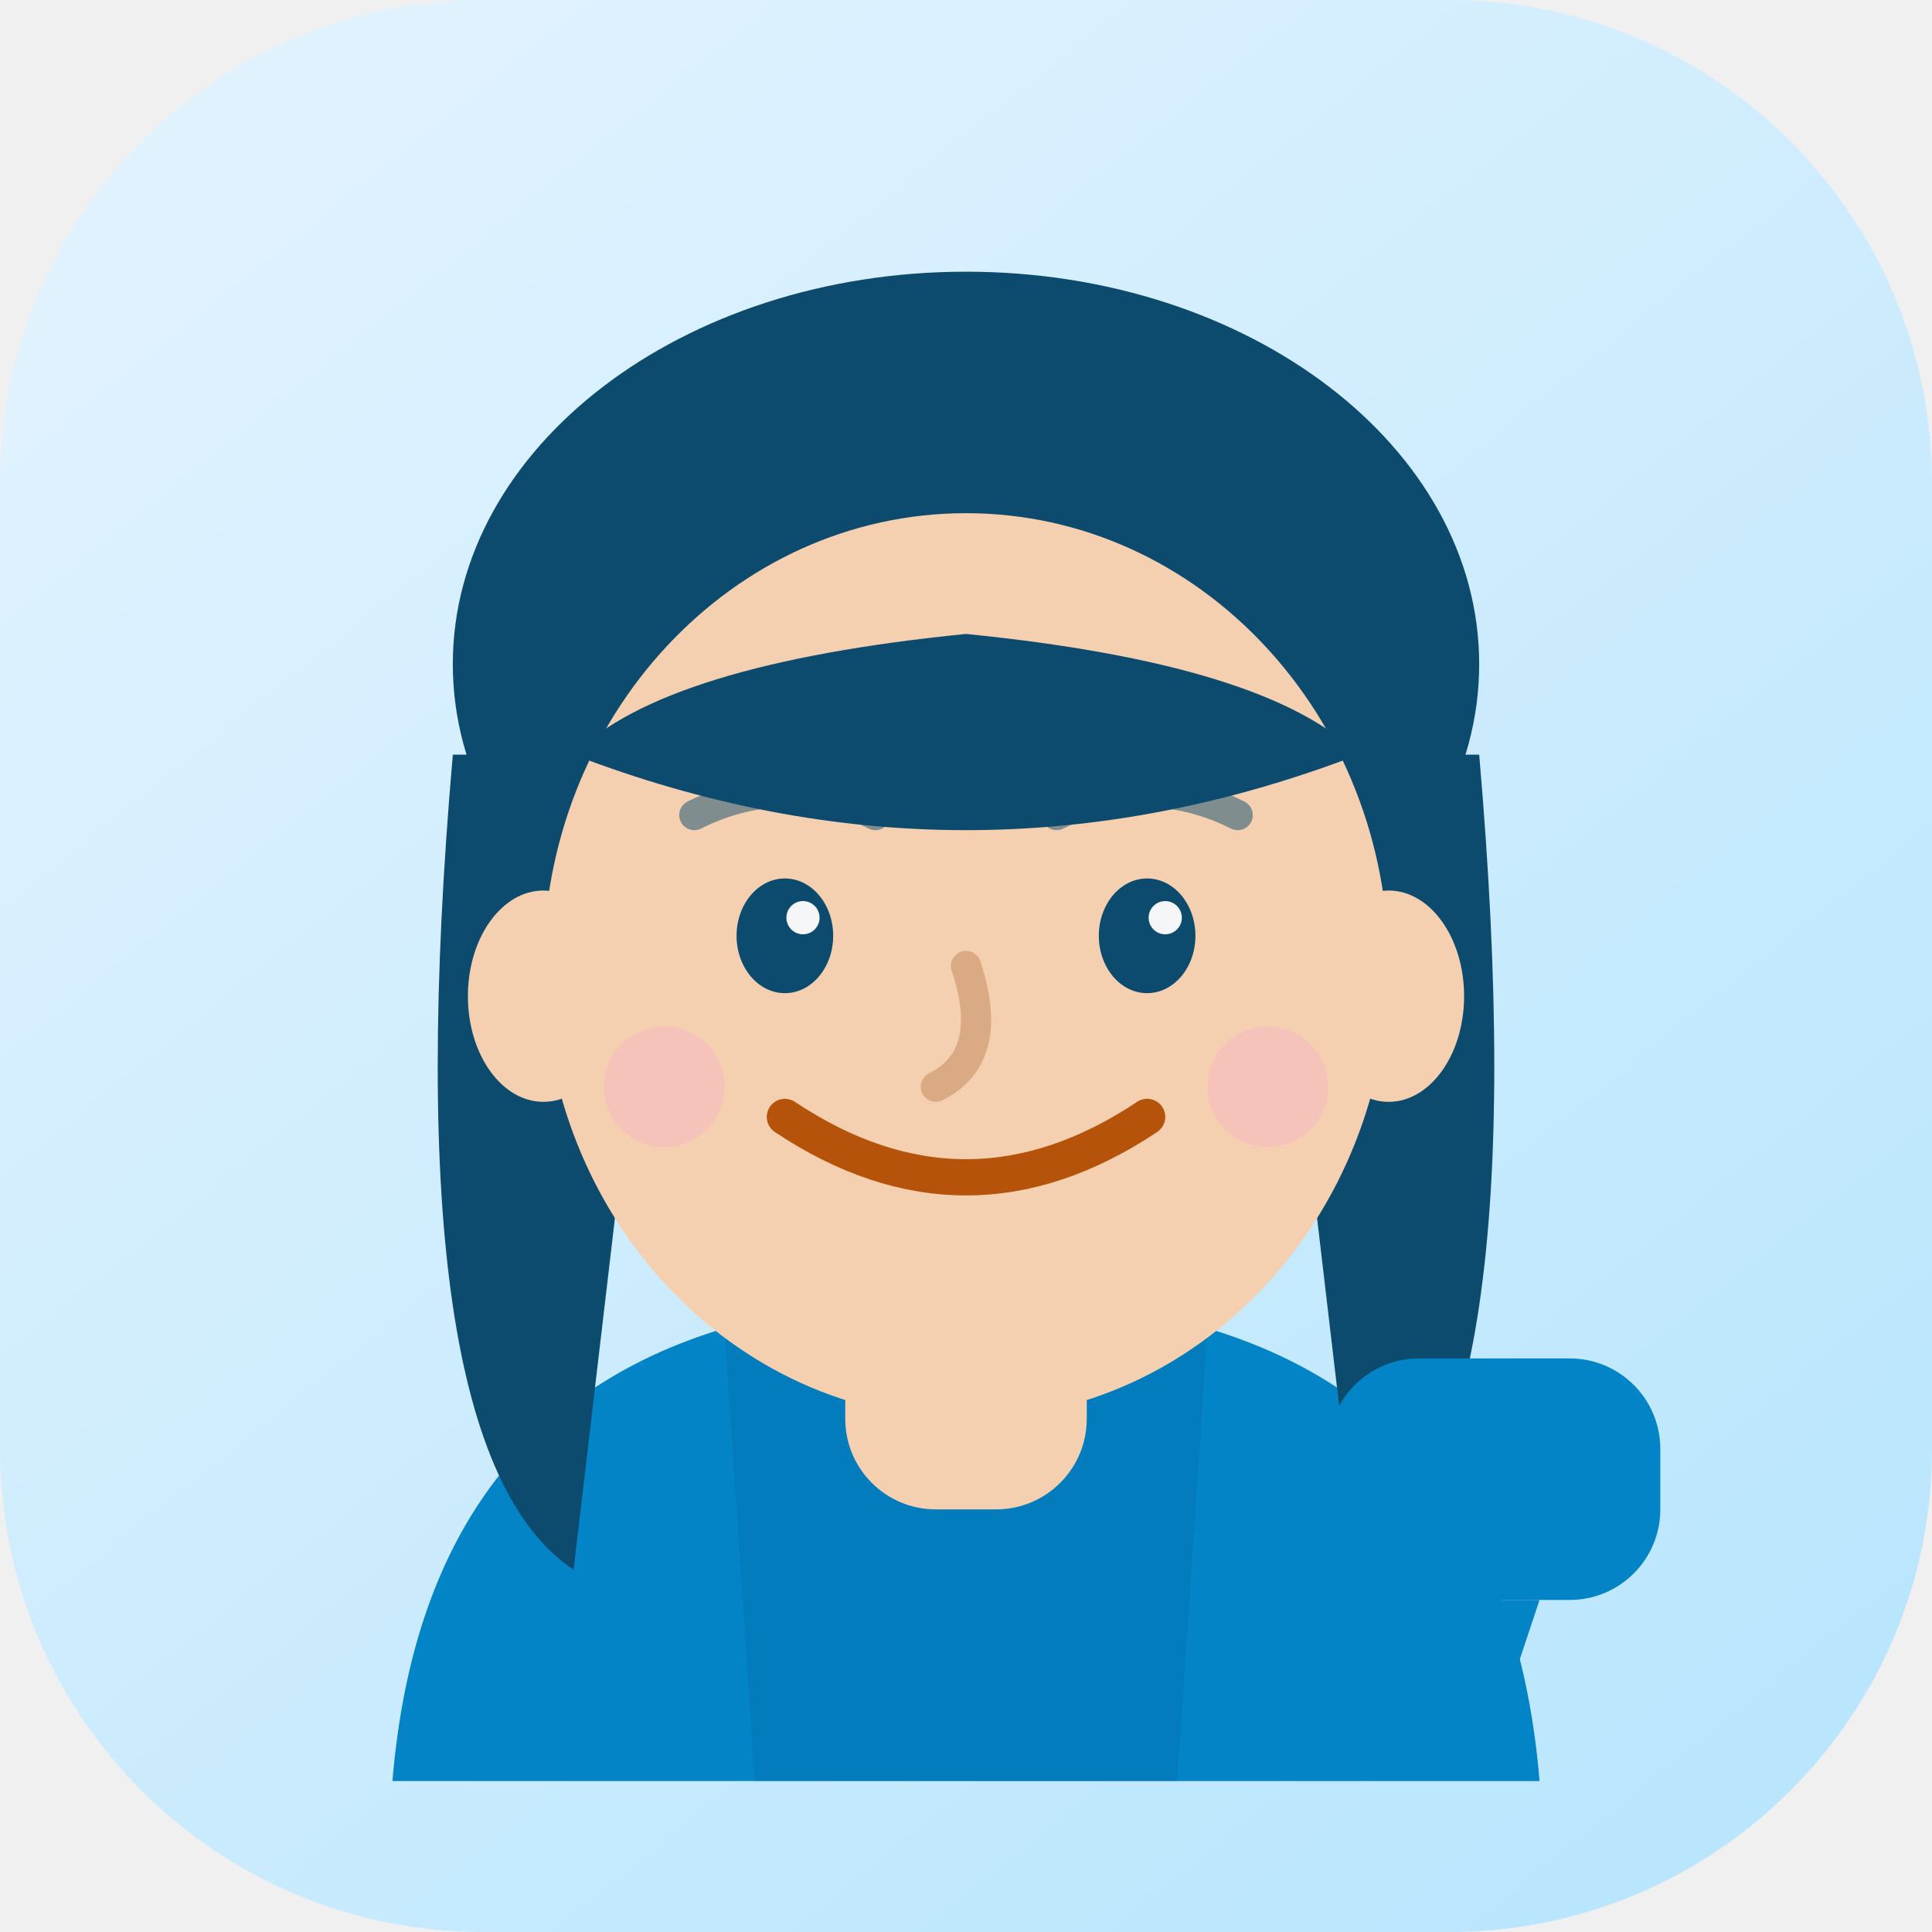
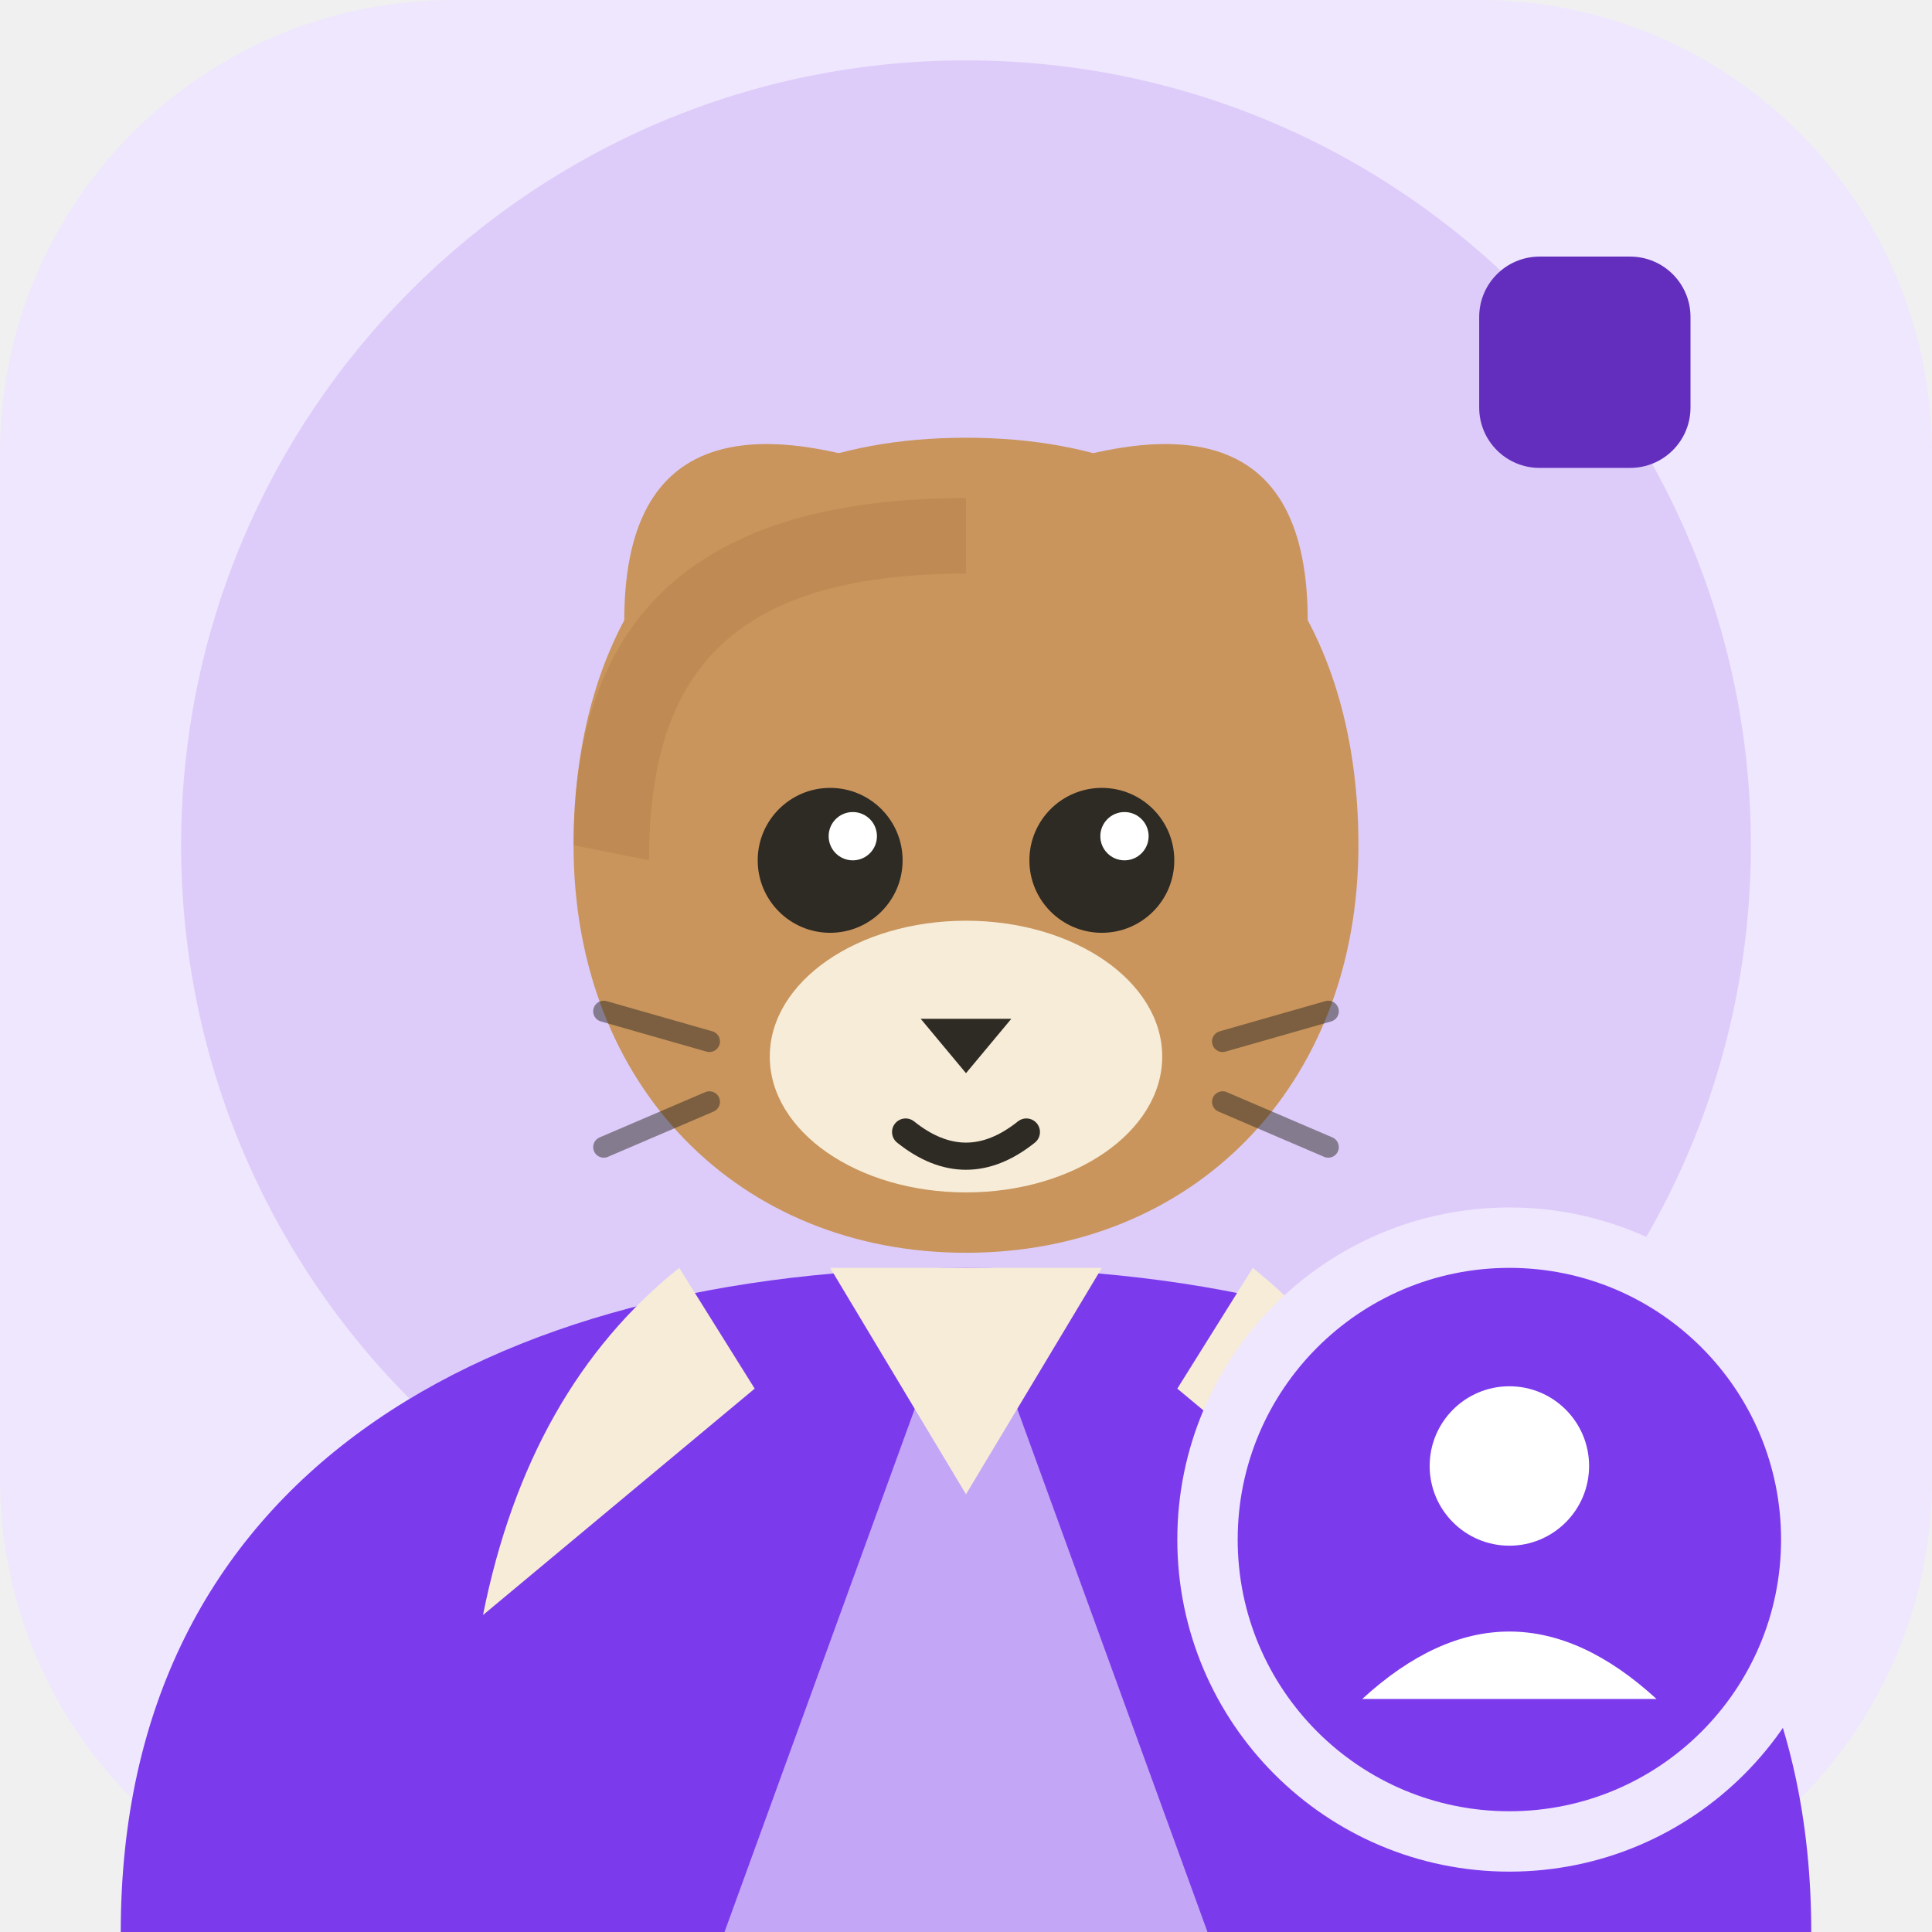
- <svg xmlns="http://www.w3.org/2000/svg" viewBox="0 0 128 128" role="img" aria-label="scene-hr">
-   <defs>
-     <linearGradient id="bg-scene-hr" x1="20" y1="8" x2="110" y2="120" gradientUnits="userSpaceOnUse">
-       <stop stop-color="#E0F2FE" />
-       <stop offset="1" stop-color="#BAE6FD" />
-     </linearGradient>
-   </defs>
-   <rect width="128" height="128" rx="32" fill="url(#bg-scene-hr)" />
-   <path d="M26 118 Q28 94 48 88 Q64 84 80 88 Q100 94 102 118 Z" fill="#0284C7" />
-   <path d="M48 88 Q64 96 80 88 L78 118 H50 Z" fill="#0369A1" opacity="0.28" />
-   <ellipse cx="64" cy="44" rx="34" ry="26" fill="#0C4A6E" />
-   <path d="M30 50 Q26 96 38 104 L42 70 Q64 78 86 70 L90 104 Q102 96 98 50 Z" fill="#0C4A6E" />
-   <rect x="56" y="86" width="16" height="14" rx="6" fill="#F5D0B0" />
-   <ellipse cx="64" cy="64" rx="28" ry="30" fill="#F5D0B0" />
-   <ellipse cx="36" cy="66" rx="5" ry="7" fill="#F5D0B0" />
-   <ellipse cx="92" cy="66" rx="5" ry="7" fill="#F5D0B0" />
-   <path d="M38 50 Q64 60 90 50 Q84 44 64 42 Q44 44 38 50Z" fill="#0C4A6E" />
-   <ellipse cx="52" cy="62" rx="3.2" ry="3.8" fill="#0C4A6E" />
-   <ellipse cx="76" cy="62" rx="3.2" ry="3.8" fill="#0C4A6E" />
-   <circle cx="53.2" cy="60.8" r="1.1" fill="#fff" opacity="0.95" />
-   <circle cx="77.2" cy="60.8" r="1.1" fill="#fff" opacity="0.95" />
-   <path d="M46 54 Q52 51 58 54" fill="none" stroke="#0C4A6E" stroke-width="2" stroke-linecap="round" opacity="0.5" />
-   <path d="M70 54 Q76 51 82 54" fill="none" stroke="#0C4A6E" stroke-width="2" stroke-linecap="round" opacity="0.5" />
-   <path d="M64 64 Q66 70 62 72" fill="none" stroke="#C08457" stroke-width="2" stroke-linecap="round" opacity="0.5" />
-   <path d="M52 74 Q64 82 76 74" fill="none" stroke="#B45309" stroke-width="2.4" stroke-linecap="round" />
-   <circle cx="44" cy="72" r="4" fill="#F9A8D4" opacity="0.32" />
-   <circle cx="84" cy="72" r="4" fill="#F9A8D4" opacity="0.32" />
-   <g transform="translate(88,90)">
-     <rect x="0" y="0" width="22" height="16" rx="6" fill="#0284C7" />
-     <path d="M8 16 L12 22 L14 16 Z" fill="#0284C7" />
+ <svg xmlns="http://www.w3.org/2000/svg" viewBox="0 0 128 128" width="128" height="128">
+   <rect width="128" height="128" rx="30" fill="#EFE7FD" />
+   <circle cx="64" cy="56" r="52" fill="#DDCCFA" />
+   <path d="M8 128 c0 -30 24 -44 56 -44 s56 14 56 44 Z" fill="#7c3aed" />
+   <path d="M64 84 l-16 44 h32 Z" fill="#C4A6F7" />
+   <path d="M64 84 l-9 0 l9 15 l9 -15 Z" fill="#F7ECD8" />
+   <path d="M45 84 q-10 8 -13 23 l18 -15 Z" fill="#F7ECD8" />
+   <path d="M83 84 q10 8 13 23 l-18 -15 Z" fill="#F7ECD8" />
+   <path d="M42 48 Q38 24 59 31 Q52 42 51 52 Z" fill="#C9955C" />
+   <path d="M86 48 Q90 24 69 31 Q76 42 77 52 Z" fill="#C9955C" />
+   <path d="M47 45 Q44 31 56 34 Q51 42 51 48 Z" fill="#F7ECD8" />
+   <path d="M81 45 Q84 31 72 34 Q77 42 77 48 Z" fill="#F7ECD8" />
+   <path d="M64 29 c-18 0 -26 12 -26 27 0 16 11 27 26 27 s26 -11 26 -27 c0 -15 -8 -27 -26 -27 Z" fill="#C9955C" />
+   <path d="M38 56 c0 -15 8 -23 26 -23 v5 c-16 0 -21 7 -21 19 Z" fill="#AE7B46" opacity=".4" />
+   <ellipse cx="64" cy="70" rx="13" ry="9" fill="#F7ECD8" />
+   <path d="M47 69 l-7 -2 M47 73 l-7 3 M81 69 l7 -2 M81 73 l7 3" stroke="#2E2A24" stroke-width="1.4" stroke-linecap="round" opacity=".5" />
+   <circle cx="55" cy="57" r="4.8" fill="#2E2A24" />
+   <circle cx="73" cy="57" r="4.8" fill="#2E2A24" />
+   <circle cx="56.5" cy="55.4" r="1.6" fill="#FFFFFF" />
+   <circle cx="74.5" cy="55.4" r="1.6" fill="#FFFFFF" />
+   <path d="M61 67.5 h6 l-3 3.6 Z" fill="#2E2A24" />
+   <path d="M60 75 q4 3.2 8 0" stroke="#2E2A24" stroke-width="1.8" fill="none" stroke-linecap="round" />
+   <circle cx="100" cy="102" r="20" fill="#7c3aed" />
+   <circle cx="100" cy="102" r="20" fill="none" stroke="#EFE7FD" stroke-width="4" />
+   <g transform="translate(87,89) scale(0.8125)">
+     <circle cx="16" cy="10" r="6.5" fill="#FFFFFF" />
+     <path d="M4 29 q12 -11 24 0 Z" fill="#FFFFFF" />
  </g>
+   <rect x="98" y="17" width="14" height="14" rx="4" fill="#632EBE" />
</svg>
